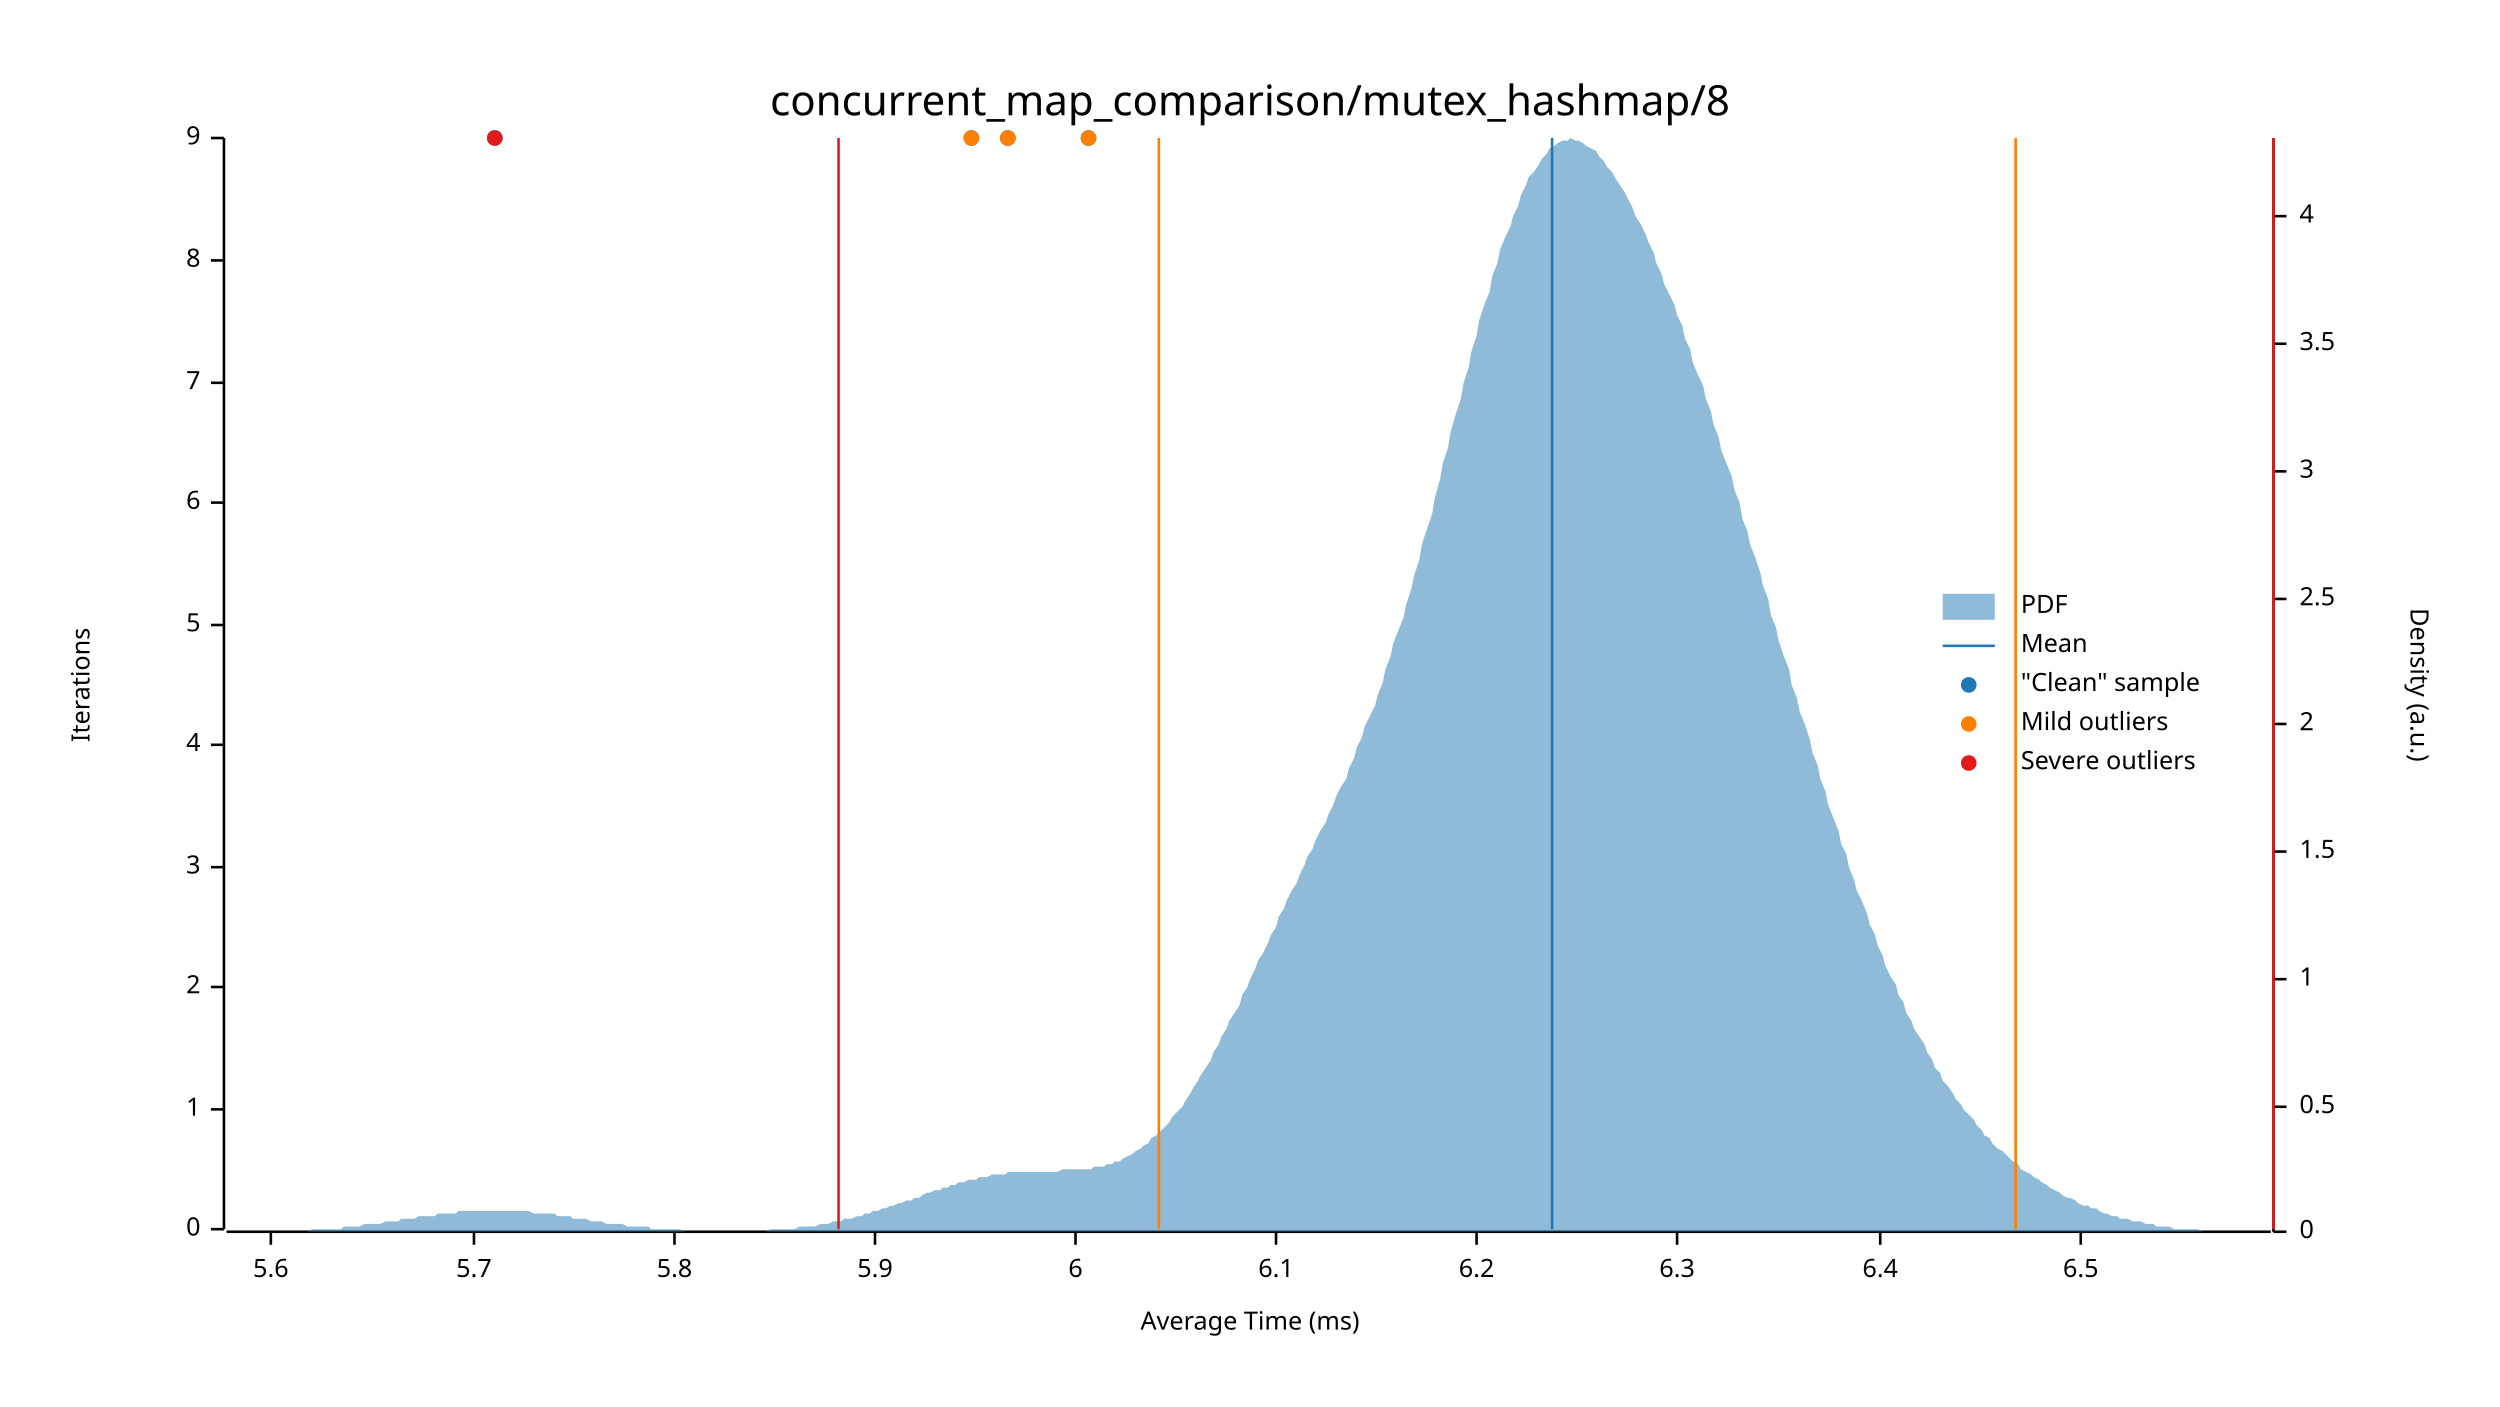
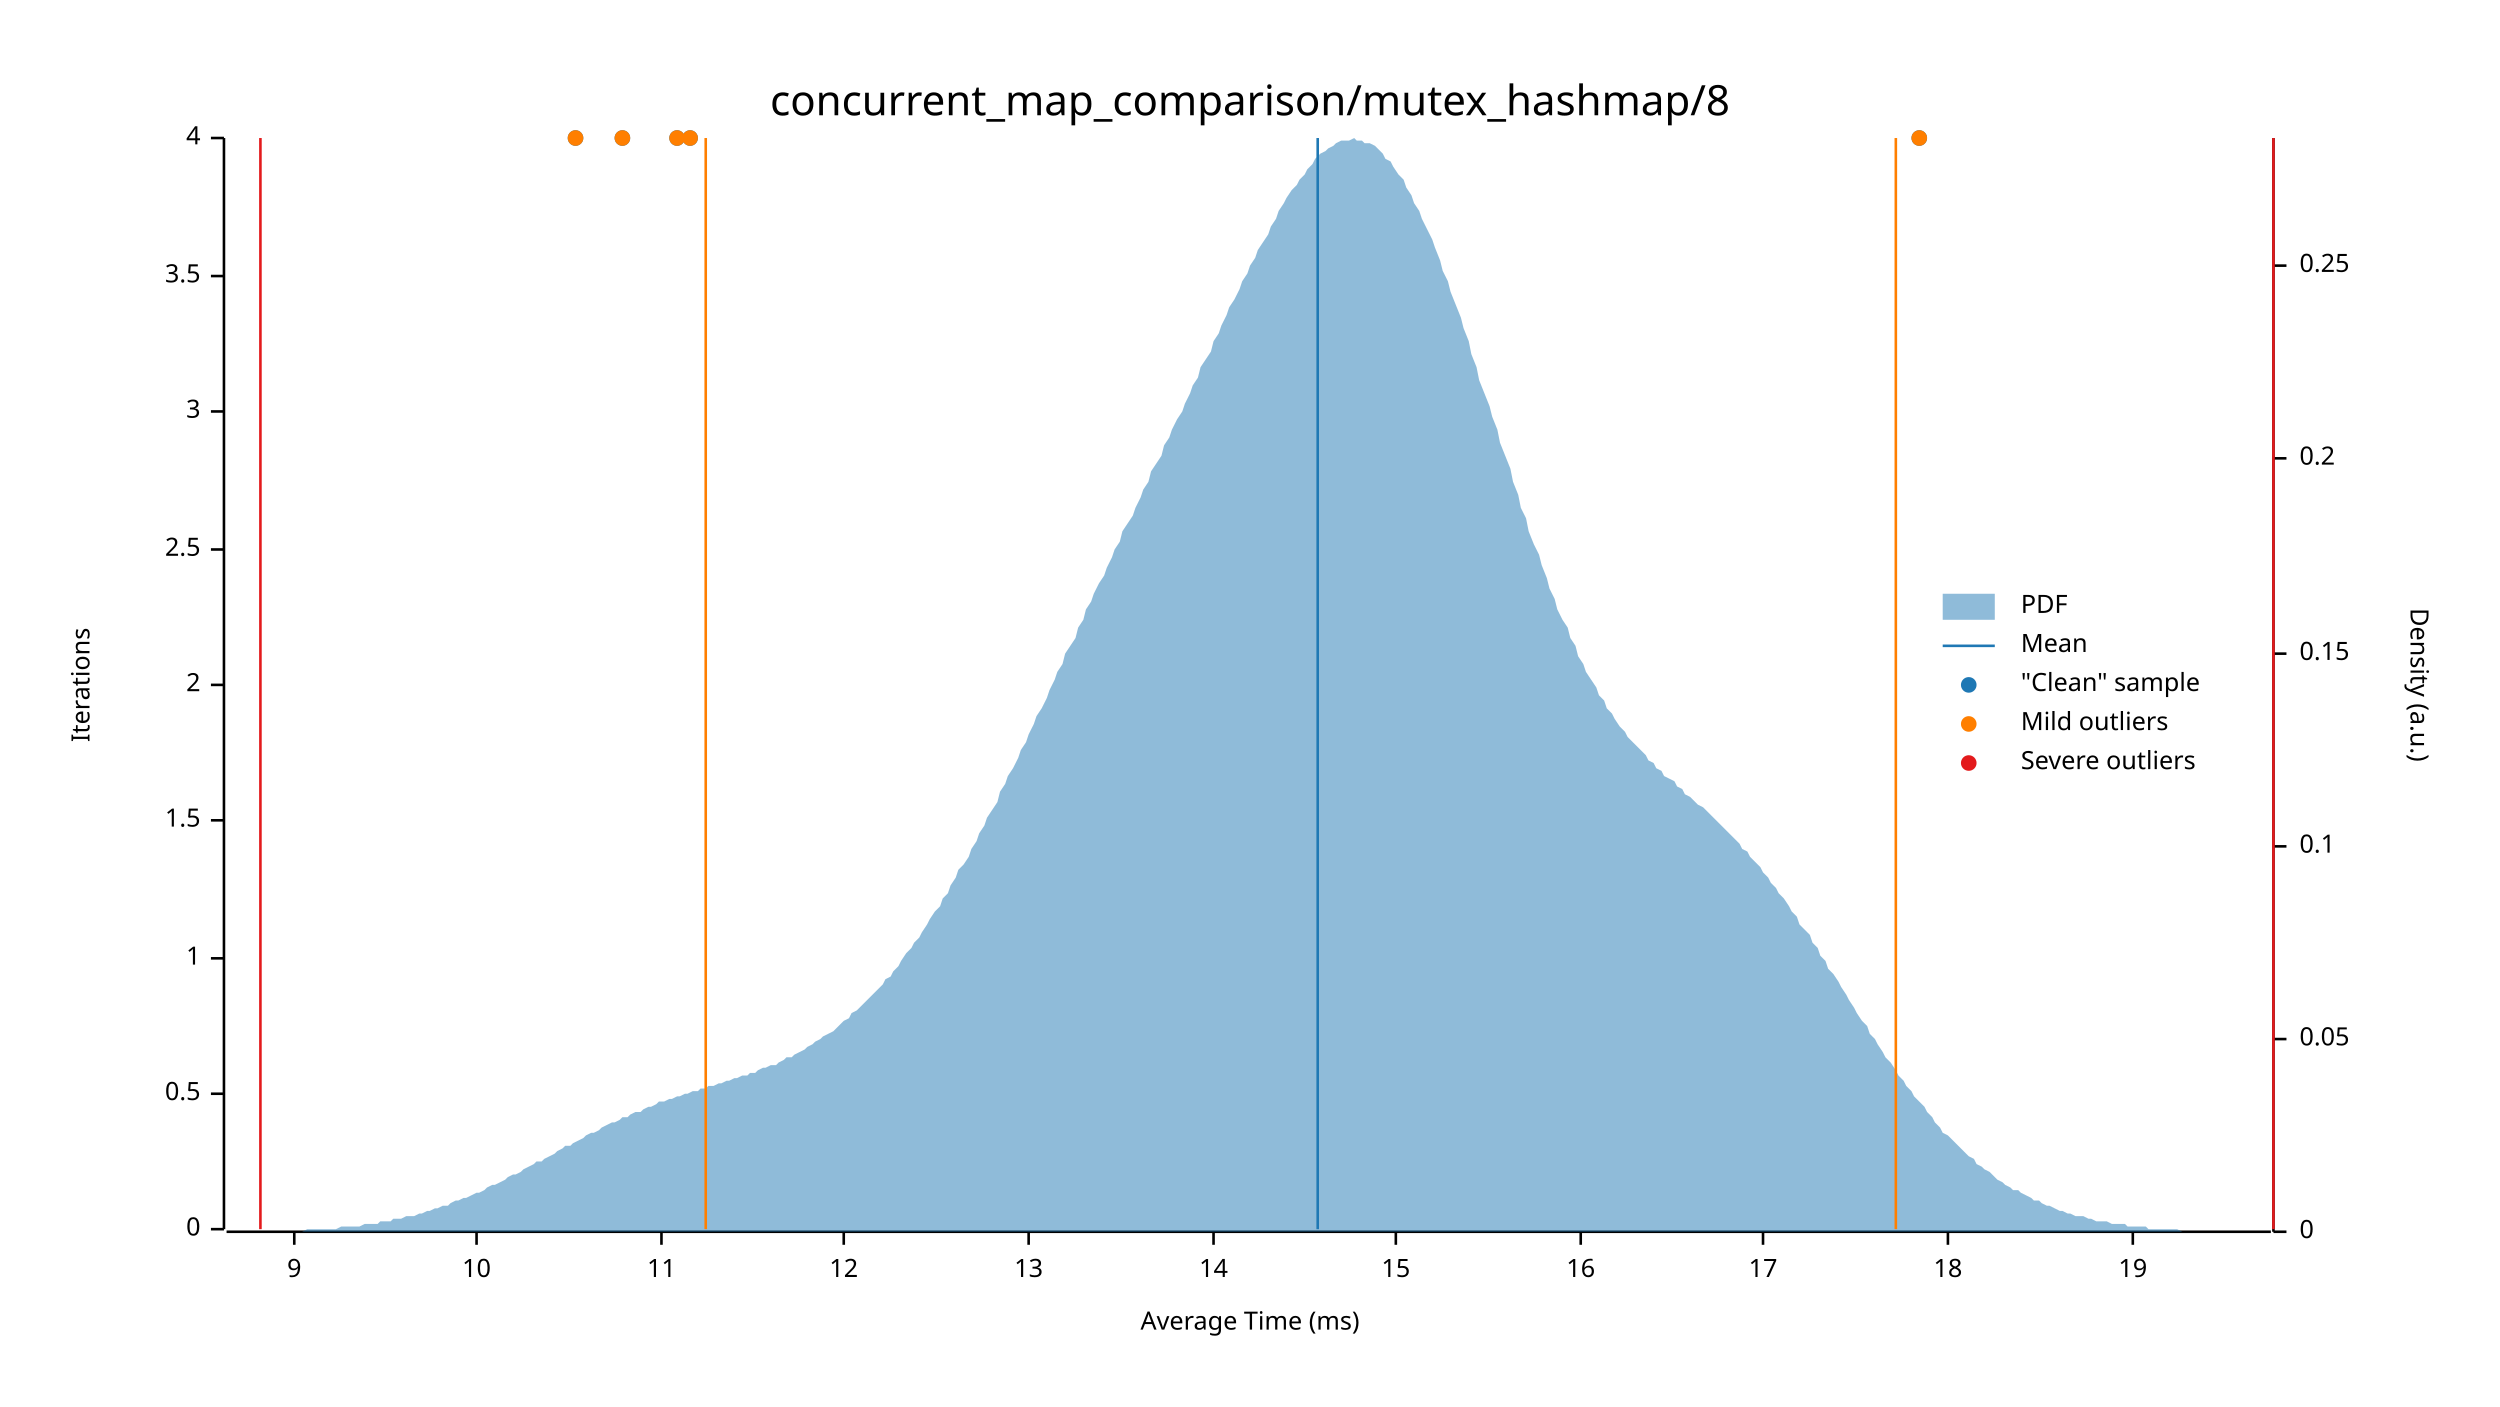
<svg xmlns="http://www.w3.org/2000/svg" width="960" height="540" viewBox="0 0 960 540">
  <text x="480" y="32" dy="0.76em" text-anchor="middle" font-family="sans-serif" font-size="16.129" opacity="1" fill="#000000">
concurrent_map_comparison/mutex_hashmap/8
</text>
  <text x="27" y="263" dy="0.76em" text-anchor="middle" font-family="sans-serif" font-size="9.677" opacity="1" fill="#000000" transform="rotate(270, 27, 263)">
Iterations
</text>
  <text x="480" y="513" dy="-0.5ex" text-anchor="middle" font-family="sans-serif" font-size="9.677" opacity="1" fill="#000000">
Average Time (ms)
</text>
  <polyline fill="none" opacity="1" stroke="#000000" stroke-width="1" points="86,53 86,472 " />
  <text x="77" y="472" dy="0.5ex" text-anchor="end" font-family="sans-serif" font-size="9.677" opacity="1" fill="#000000">
0
</text>
  <polyline fill="none" opacity="1" stroke="#000000" stroke-width="1" points="81,472 86,472 " />
-   <text x="77" y="426" dy="0.5ex" text-anchor="end" font-family="sans-serif" font-size="9.677" opacity="1" fill="#000000">
+   <text x="77" y="420" dy="0.5ex" text-anchor="end" font-family="sans-serif" font-size="9.677" opacity="1" fill="#000000">
+ 0.5
+ </text>
+   <polyline fill="none" opacity="1" stroke="#000000" stroke-width="1" points="81,420 86,420 " />
+   <text x="77" y="368" dy="0.5ex" text-anchor="end" font-family="sans-serif" font-size="9.677" opacity="1" fill="#000000">
1
</text>
-   <polyline fill="none" opacity="1" stroke="#000000" stroke-width="1" points="81,426 86,426 " />
-   <text x="77" y="379" dy="0.5ex" text-anchor="end" font-family="sans-serif" font-size="9.677" opacity="1" fill="#000000">
+   <polyline fill="none" opacity="1" stroke="#000000" stroke-width="1" points="81,368 86,368 " />
+   <text x="77" y="315" dy="0.5ex" text-anchor="end" font-family="sans-serif" font-size="9.677" opacity="1" fill="#000000">
+ 1.5
+ </text>
+   <polyline fill="none" opacity="1" stroke="#000000" stroke-width="1" points="81,315 86,315 " />
+   <text x="77" y="263" dy="0.5ex" text-anchor="end" font-family="sans-serif" font-size="9.677" opacity="1" fill="#000000">
2
</text>
-   <polyline fill="none" opacity="1" stroke="#000000" stroke-width="1" points="81,379 86,379 " />
-   <text x="77" y="333" dy="0.5ex" text-anchor="end" font-family="sans-serif" font-size="9.677" opacity="1" fill="#000000">
+   <polyline fill="none" opacity="1" stroke="#000000" stroke-width="1" points="81,263 86,263 " />
+   <text x="77" y="211" dy="0.5ex" text-anchor="end" font-family="sans-serif" font-size="9.677" opacity="1" fill="#000000">
+ 2.5
+ </text>
+   <polyline fill="none" opacity="1" stroke="#000000" stroke-width="1" points="81,211 86,211 " />
+   <text x="77" y="158" dy="0.5ex" text-anchor="end" font-family="sans-serif" font-size="9.677" opacity="1" fill="#000000">
3
</text>
-   <polyline fill="none" opacity="1" stroke="#000000" stroke-width="1" points="81,333 86,333 " />
-   <text x="77" y="286" dy="0.5ex" text-anchor="end" font-family="sans-serif" font-size="9.677" opacity="1" fill="#000000">
+   <polyline fill="none" opacity="1" stroke="#000000" stroke-width="1" points="81,158 86,158 " />
+   <text x="77" y="106" dy="0.5ex" text-anchor="end" font-family="sans-serif" font-size="9.677" opacity="1" fill="#000000">
+ 3.5
+ </text>
+   <polyline fill="none" opacity="1" stroke="#000000" stroke-width="1" points="81,106 86,106 " />
+   <text x="77" y="53" dy="0.5ex" text-anchor="end" font-family="sans-serif" font-size="9.677" opacity="1" fill="#000000">
4
- </text>
-   <polyline fill="none" opacity="1" stroke="#000000" stroke-width="1" points="81,286 86,286 " />
-   <text x="77" y="240" dy="0.5ex" text-anchor="end" font-family="sans-serif" font-size="9.677" opacity="1" fill="#000000">
- 5
- </text>
-   <polyline fill="none" opacity="1" stroke="#000000" stroke-width="1" points="81,240 86,240 " />
-   <text x="77" y="193" dy="0.5ex" text-anchor="end" font-family="sans-serif" font-size="9.677" opacity="1" fill="#000000">
- 6
- </text>
-   <polyline fill="none" opacity="1" stroke="#000000" stroke-width="1" points="81,193 86,193 " />
-   <text x="77" y="147" dy="0.5ex" text-anchor="end" font-family="sans-serif" font-size="9.677" opacity="1" fill="#000000">
- 7
- </text>
-   <polyline fill="none" opacity="1" stroke="#000000" stroke-width="1" points="81,147 86,147 " />
-   <text x="77" y="100" dy="0.5ex" text-anchor="end" font-family="sans-serif" font-size="9.677" opacity="1" fill="#000000">
- 8
- </text>
-   <polyline fill="none" opacity="1" stroke="#000000" stroke-width="1" points="81,100 86,100 " />
-   <text x="77" y="53" dy="0.5ex" text-anchor="end" font-family="sans-serif" font-size="9.677" opacity="1" fill="#000000">
- 9
</text>
  <polyline fill="none" opacity="1" stroke="#000000" stroke-width="1" points="81,53 86,53 " />
  <polyline fill="none" opacity="1" stroke="#000000" stroke-width="1" points="87,473 872,473 " />
-   <text x="104" y="483" dy="0.76em" text-anchor="middle" font-family="sans-serif" font-size="9.677" opacity="1" fill="#000000">
- 5.6
+   <text x="113" y="483" dy="0.76em" text-anchor="middle" font-family="sans-serif" font-size="9.677" opacity="1" fill="#000000">
+ 9
</text>
-   <polyline fill="none" opacity="1" stroke="#000000" stroke-width="1" points="104,473 104,478 " />
-   <text x="182" y="483" dy="0.76em" text-anchor="middle" font-family="sans-serif" font-size="9.677" opacity="1" fill="#000000">
- 5.7
+   <polyline fill="none" opacity="1" stroke="#000000" stroke-width="1" points="113,473 113,478 " />
+   <text x="183" y="483" dy="0.76em" text-anchor="middle" font-family="sans-serif" font-size="9.677" opacity="1" fill="#000000">
+ 10
</text>
-   <polyline fill="none" opacity="1" stroke="#000000" stroke-width="1" points="182,473 182,478 " />
-   <text x="259" y="483" dy="0.76em" text-anchor="middle" font-family="sans-serif" font-size="9.677" opacity="1" fill="#000000">
- 5.8
+   <polyline fill="none" opacity="1" stroke="#000000" stroke-width="1" points="183,473 183,478 " />
+   <text x="254" y="483" dy="0.76em" text-anchor="middle" font-family="sans-serif" font-size="9.677" opacity="1" fill="#000000">
+ 11
</text>
-   <polyline fill="none" opacity="1" stroke="#000000" stroke-width="1" points="259,473 259,478 " />
-   <text x="336" y="483" dy="0.76em" text-anchor="middle" font-family="sans-serif" font-size="9.677" opacity="1" fill="#000000">
- 5.9
+   <polyline fill="none" opacity="1" stroke="#000000" stroke-width="1" points="254,473 254,478 " />
+   <text x="324" y="483" dy="0.76em" text-anchor="middle" font-family="sans-serif" font-size="9.677" opacity="1" fill="#000000">
+ 12
</text>
-   <polyline fill="none" opacity="1" stroke="#000000" stroke-width="1" points="336,473 336,478 " />
-   <text x="413" y="483" dy="0.76em" text-anchor="middle" font-family="sans-serif" font-size="9.677" opacity="1" fill="#000000">
- 6
+   <polyline fill="none" opacity="1" stroke="#000000" stroke-width="1" points="324,473 324,478 " />
+   <text x="395" y="483" dy="0.76em" text-anchor="middle" font-family="sans-serif" font-size="9.677" opacity="1" fill="#000000">
+ 13
</text>
-   <polyline fill="none" opacity="1" stroke="#000000" stroke-width="1" points="413,473 413,478 " />
-   <text x="490" y="483" dy="0.76em" text-anchor="middle" font-family="sans-serif" font-size="9.677" opacity="1" fill="#000000">
- 6.1
+   <polyline fill="none" opacity="1" stroke="#000000" stroke-width="1" points="395,473 395,478 " />
+   <text x="466" y="483" dy="0.76em" text-anchor="middle" font-family="sans-serif" font-size="9.677" opacity="1" fill="#000000">
+ 14
</text>
-   <polyline fill="none" opacity="1" stroke="#000000" stroke-width="1" points="490,473 490,478 " />
-   <text x="567" y="483" dy="0.76em" text-anchor="middle" font-family="sans-serif" font-size="9.677" opacity="1" fill="#000000">
- 6.2
+   <polyline fill="none" opacity="1" stroke="#000000" stroke-width="1" points="466,473 466,478 " />
+   <text x="536" y="483" dy="0.76em" text-anchor="middle" font-family="sans-serif" font-size="9.677" opacity="1" fill="#000000">
+ 15
</text>
-   <polyline fill="none" opacity="1" stroke="#000000" stroke-width="1" points="567,473 567,478 " />
-   <text x="644" y="483" dy="0.76em" text-anchor="middle" font-family="sans-serif" font-size="9.677" opacity="1" fill="#000000">
- 6.3
+   <polyline fill="none" opacity="1" stroke="#000000" stroke-width="1" points="536,473 536,478 " />
+   <text x="607" y="483" dy="0.76em" text-anchor="middle" font-family="sans-serif" font-size="9.677" opacity="1" fill="#000000">
+ 16
</text>
-   <polyline fill="none" opacity="1" stroke="#000000" stroke-width="1" points="644,473 644,478 " />
-   <text x="722" y="483" dy="0.76em" text-anchor="middle" font-family="sans-serif" font-size="9.677" opacity="1" fill="#000000">
- 6.4
+   <polyline fill="none" opacity="1" stroke="#000000" stroke-width="1" points="607,473 607,478 " />
+   <text x="677" y="483" dy="0.76em" text-anchor="middle" font-family="sans-serif" font-size="9.677" opacity="1" fill="#000000">
+ 17
</text>
-   <polyline fill="none" opacity="1" stroke="#000000" stroke-width="1" points="722,473 722,478 " />
-   <text x="799" y="483" dy="0.76em" text-anchor="middle" font-family="sans-serif" font-size="9.677" opacity="1" fill="#000000">
- 6.5
+   <polyline fill="none" opacity="1" stroke="#000000" stroke-width="1" points="677,473 677,478 " />
+   <text x="748" y="483" dy="0.76em" text-anchor="middle" font-family="sans-serif" font-size="9.677" opacity="1" fill="#000000">
+ 18
</text>
-   <polyline fill="none" opacity="1" stroke="#000000" stroke-width="1" points="799,473 799,478 " />
+   <polyline fill="none" opacity="1" stroke="#000000" stroke-width="1" points="748,473 748,478 " />
+   <text x="819" y="483" dy="0.76em" text-anchor="middle" font-family="sans-serif" font-size="9.677" opacity="1" fill="#000000">
+ 19
+ </text>
+   <polyline fill="none" opacity="1" stroke="#000000" stroke-width="1" points="819,473 819,478 " />
  <text x="933" y="263" dy="0.76em" text-anchor="middle" font-family="sans-serif" font-size="9.677" opacity="1" fill="#000000" transform="rotate(90, 933, 263)">
Density (a.u.)
</text>
  <polyline fill="none" opacity="1" stroke="#000000" stroke-width="1" points="873,53 873,473 " />
  <text x="883" y="473" dy="0.5ex" text-anchor="start" font-family="sans-serif" font-size="9.677" opacity="1" fill="#000000">
0
</text>
  <polyline fill="none" opacity="1" stroke="#000000" stroke-width="1" points="873,473 878,473 " />
-   <text x="883" y="425" dy="0.5ex" text-anchor="start" font-family="sans-serif" font-size="9.677" opacity="1" fill="#000000">
- 0.5
+   <text x="883" y="399" dy="0.5ex" text-anchor="start" font-family="sans-serif" font-size="9.677" opacity="1" fill="#000000">
+ 0.05
</text>
-   <polyline fill="none" opacity="1" stroke="#000000" stroke-width="1" points="873,425 878,425 " />
-   <text x="883" y="376" dy="0.5ex" text-anchor="start" font-family="sans-serif" font-size="9.677" opacity="1" fill="#000000">
- 1
+   <polyline fill="none" opacity="1" stroke="#000000" stroke-width="1" points="873,399 878,399 " />
+   <text x="883" y="325" dy="0.5ex" text-anchor="start" font-family="sans-serif" font-size="9.677" opacity="1" fill="#000000">
+ 0.1
</text>
-   <polyline fill="none" opacity="1" stroke="#000000" stroke-width="1" points="873,376 878,376 " />
-   <text x="883" y="327" dy="0.5ex" text-anchor="start" font-family="sans-serif" font-size="9.677" opacity="1" fill="#000000">
- 1.5
+   <polyline fill="none" opacity="1" stroke="#000000" stroke-width="1" points="873,325 878,325 " />
+   <text x="883" y="251" dy="0.5ex" text-anchor="start" font-family="sans-serif" font-size="9.677" opacity="1" fill="#000000">
+ 0.15
</text>
-   <polyline fill="none" opacity="1" stroke="#000000" stroke-width="1" points="873,327 878,327 " />
-   <text x="883" y="278" dy="0.5ex" text-anchor="start" font-family="sans-serif" font-size="9.677" opacity="1" fill="#000000">
- 2
+   <polyline fill="none" opacity="1" stroke="#000000" stroke-width="1" points="873,251 878,251 " />
+   <text x="883" y="176" dy="0.5ex" text-anchor="start" font-family="sans-serif" font-size="9.677" opacity="1" fill="#000000">
+ 0.2
</text>
-   <polyline fill="none" opacity="1" stroke="#000000" stroke-width="1" points="873,278 878,278 " />
-   <text x="883" y="230" dy="0.5ex" text-anchor="start" font-family="sans-serif" font-size="9.677" opacity="1" fill="#000000">
- 2.5
+   <polyline fill="none" opacity="1" stroke="#000000" stroke-width="1" points="873,176 878,176 " />
+   <text x="883" y="102" dy="0.5ex" text-anchor="start" font-family="sans-serif" font-size="9.677" opacity="1" fill="#000000">
+ 0.25
</text>
-   <polyline fill="none" opacity="1" stroke="#000000" stroke-width="1" points="873,230 878,230 " />
-   <text x="883" y="181" dy="0.5ex" text-anchor="start" font-family="sans-serif" font-size="9.677" opacity="1" fill="#000000">
- 3
- </text>
-   <polyline fill="none" opacity="1" stroke="#000000" stroke-width="1" points="873,181 878,181 " />
-   <text x="883" y="132" dy="0.5ex" text-anchor="start" font-family="sans-serif" font-size="9.677" opacity="1" fill="#000000">
- 3.5
- </text>
-   <polyline fill="none" opacity="1" stroke="#000000" stroke-width="1" points="873,132 878,132 " />
-   <text x="883" y="83" dy="0.5ex" text-anchor="start" font-family="sans-serif" font-size="9.677" opacity="1" fill="#000000">
- 4
- </text>
-   <polyline fill="none" opacity="1" stroke="#000000" stroke-width="1" points="873,83 878,83 " />
-   <polygon opacity="0.5" fill="#1F78B4" points="87,473 88,473 90,473 91,473 93,473 94,473 96,473 98,473 99,473 101,473 102,473 104,473 105,473 107,473 109,473 110,473 112,473 113,473 115,473 116,473 118,473 120,472 121,472 123,472 124,472 126,472 127,472 129,472 131,472 132,471 134,471 135,471 137,471 138,471 140,470 142,470 143,470 145,470 146,470 148,469 150,469 151,469 153,469 154,468 156,468 157,468 159,468 161,467 162,467 164,467 165,467 167,467 168,466 170,466 172,466 173,466 175,466 176,465 178,465 179,465 181,465 183,465 184,465 186,465 187,465 189,465 190,465 192,465 194,465 195,465 197,465 198,465 200,465 201,465 203,465 205,466 206,466 208,466 209,466 211,466 213,466 214,467 216,467 217,467 219,467 220,468 222,468 224,468 225,468 227,469 228,469 230,469 231,469 233,470 235,470 236,470 238,470 239,470 241,471 242,471 244,471 246,471 247,471 249,471 250,472 252,472 253,472 255,472 257,472 258,472 260,472 261,472 263,473 264,473 266,473 268,473 269,473 271,473 272,473 274,473 276,473 277,473 279,473 280,473 282,473 283,473 285,473 287,473 288,473 290,473 291,473 293,473 294,473 296,472 298,472 299,472 301,472 302,472 304,472 305,472 307,471 309,471 310,471 312,471 313,471 315,470 316,470 318,470 320,469 321,469 323,469 324,468 326,468 327,468 329,467 331,467 332,466 334,466 335,465 337,465 339,464 340,464 342,463 343,463 345,462 346,462 348,461 350,461 351,460 353,460 354,459 356,458 357,458 359,457 361,457 362,456 364,456 365,455 367,455 368,454 370,454 372,453 373,453 375,453 376,452 378,452 379,452 381,451 383,451 384,451 386,451 387,450 389,450 391,450 392,450 394,450 395,450 397,450 398,450 400,450 402,450 403,450 405,450 406,450 408,449 409,449 411,449 413,449 414,449 416,449 417,449 419,449 420,448 422,448 424,448 425,447 427,447 428,446 430,446 431,445 433,444 435,443 436,442 438,441 439,440 441,439 442,437 444,436 446,434 447,433 449,431 450,429 452,427 454,425 455,423 457,420 458,418 460,415 461,413 463,410 465,407 466,404 468,401 469,398 471,395 472,392 474,389 476,386 477,382 479,379 480,376 482,372 483,369 485,366 487,362 488,359 490,356 491,352 493,349 494,346 496,342 498,339 499,336 501,332 502,329 504,326 505,323 507,319 509,316 510,313 512,309 513,306 515,302 517,299 518,295 520,291 521,287 523,283 524,279 526,275 528,271 529,267 531,262 532,257 534,252 535,247 537,242 539,237 540,232 542,226 543,221 545,215 546,209 548,203 550,197 551,191 553,184 554,178 556,172 557,166 559,159 561,153 562,147 564,141 565,135 567,129 568,123 570,117 572,112 573,106 575,101 576,96 578,91 580,87 581,83 583,79 584,75 586,71 587,68 589,66 591,63 592,61 594,59 595,57 597,56 598,55 600,54 602,54 603,53 605,54 606,54 608,55 609,56 611,57 613,58 614,60 616,62 617,64 619,66 620,68 622,71 624,74 625,76 627,80 628,83 630,86 632,90 633,93 635,97 636,101 638,105 639,109 641,113 643,117 644,121 646,125 647,130 649,134 650,139 652,144 654,148 655,153 657,158 658,163 660,168 661,173 663,178 665,183 666,188 668,193 669,199 671,204 672,209 674,214 676,220 677,225 679,230 680,236 682,241 683,246 685,252 687,257 688,263 690,268 691,273 693,278 695,284 696,289 698,294 699,299 701,304 702,309 704,314 706,319 707,324 709,328 710,333 712,338 713,342 715,346 717,351 718,355 720,359 721,363 723,367 724,371 726,375 728,378 729,382 731,385 732,389 734,392 735,395 737,398 739,401 740,404 742,407 743,410 745,412 746,415 748,417 750,420 751,422 753,424 754,426 756,428 758,430 759,432 761,434 762,436 764,437 765,439 767,441 769,442 770,443 772,445 773,446 775,447 776,449 778,450 780,451 781,452 783,453 784,454 786,455 787,456 789,457 791,458 792,459 794,460 795,460 797,461 798,462 800,463 802,463 803,464 805,464 806,465 808,466 809,466 811,467 813,467 814,468 816,468 817,468 819,469 821,469 822,469 824,470 825,470 827,470 828,471 830,471 832,471 833,471 835,472 836,472 838,472 839,472 841,472 843,472 844,472 846,473 847,473 849,473 850,473 852,473 854,473 855,473 857,473 858,473 860,473 861,473 863,473 865,473 866,473 868,473 869,473 871,473 873,473 873,473 87,473 " />
-   <polyline fill="none" opacity="1" stroke="#1F78B4" stroke-width="1" points="596,472 596,53 " />
-   <polyline fill="none" opacity="1" stroke="#FF7F00" stroke-width="1" points="445,472 445,53 " />
-   <polyline fill="none" opacity="1" stroke="#FF7F00" stroke-width="1" points="774,472 774,53 " />
-   <polyline fill="none" opacity="1" stroke="#E31A1C" stroke-width="1" points="322,472 322,53 " />
+   <polyline fill="none" opacity="1" stroke="#000000" stroke-width="1" points="873,102 878,102 " />
+   <polygon opacity="0.5" fill="#1F78B4" points="87,473 88,473 90,473 91,473 93,473 94,473 96,473 98,473 99,473 101,473 102,473 104,473 105,473 107,473 109,473 110,473 112,473 113,473 115,473 116,473 118,472 120,472 121,472 123,472 124,472 126,472 127,472 129,472 131,471 132,471 134,471 135,471 137,471 138,471 140,470 142,470 143,470 145,470 146,469 148,469 150,469 151,468 153,468 154,468 156,467 157,467 159,467 161,466 162,466 164,465 165,465 167,464 168,464 170,463 172,463 173,462 175,461 176,461 178,460 179,460 181,459 183,458 184,458 186,457 187,456 189,455 190,455 192,454 194,453 195,452 197,451 198,451 200,450 201,449 203,448 205,447 206,446 208,446 209,445 211,444 213,443 214,442 216,441 217,440 219,440 220,439 222,438 224,437 225,436 227,435 228,435 230,434 231,433 233,432 235,431 236,431 238,430 239,429 241,429 242,428 244,427 246,427 247,426 249,425 250,425 252,424 253,423 255,423 257,422 258,422 260,421 261,421 263,420 264,420 266,419 268,419 269,418 271,418 272,417 274,417 276,416 277,416 279,415 280,415 282,414 283,414 285,413 287,413 288,412 290,412 291,411 293,410 294,410 296,409 298,409 299,408 301,407 302,406 304,406 305,405 307,404 309,403 310,402 312,401 313,400 315,399 316,398 318,397 320,396 321,395 323,393 324,392 326,391 327,389 329,388 331,386 332,385 334,383 335,382 337,380 339,378 340,376 342,375 343,373 345,371 346,369 348,366 350,364 351,362 353,360 354,358 356,355 357,353 359,350 361,348 362,345 364,343 365,340 367,337 368,334 370,332 372,329 373,326 375,323 376,320 378,317 379,314 381,311 383,308 384,304 386,301 387,298 389,295 391,291 392,288 394,285 395,282 397,278 398,275 400,272 402,268 403,265 405,261 406,258 408,255 409,251 411,248 413,245 414,241 416,238 417,234 419,231 420,228 422,224 424,221 425,218 427,214 428,211 430,208 431,204 433,201 435,198 436,195 438,191 439,188 441,185 442,181 444,178 446,175 447,171 449,168 450,165 452,161 454,158 455,155 457,151 458,148 460,145 461,141 463,138 465,135 466,131 468,128 469,125 471,121 472,118 474,115 476,111 477,108 479,105 480,102 482,99 483,96 485,93 487,90 488,87 490,84 491,81 493,78 494,76 496,73 498,71 499,69 501,67 502,65 504,63 505,61 507,59 509,58 510,57 512,56 513,55 515,54 517,54 518,54 520,53 521,54 523,54 524,55 526,55 528,56 529,57 531,59 532,61 534,62 535,64 537,67 539,69 540,72 542,75 543,78 545,81 546,84 548,88 550,92 551,95 553,100 554,104 556,108 557,112 559,117 561,122 562,126 564,131 565,136 567,141 568,146 570,151 572,156 573,160 575,165 576,170 578,175 580,180 581,185 583,190 584,195 586,199 587,204 589,209 591,213 592,217 594,222 595,226 597,230 598,234 600,238 602,241 603,245 605,248 606,252 608,255 609,258 611,261 613,264 614,267 616,269 617,272 619,274 620,276 622,279 624,281 625,283 627,285 628,286 630,288 632,290 633,292 635,293 636,295 638,296 639,298 641,299 643,300 644,302 646,303 647,305 649,306 650,307 652,309 654,310 655,311 657,313 658,314 660,316 661,317 663,319 665,321 666,322 668,324 669,326 671,327 672,329 674,331 676,333 677,335 679,337 680,339 682,341 683,343 685,345 687,348 688,350 690,352 691,355 693,357 695,359 696,362 698,364 699,367 701,369 702,372 704,374 706,377 707,379 709,382 710,384 712,387 713,389 715,392 717,394 718,397 720,399 721,401 723,404 724,406 726,408 728,411 729,413 731,415 732,417 734,419 735,421 737,423 739,425 740,427 742,429 743,431 745,433 746,435 748,436 750,438 751,439 753,441 754,442 756,444 758,445 759,447 761,448 762,449 764,450 765,451 767,453 769,454 770,455 772,456 773,457 775,457 776,458 778,459 780,460 781,461 783,461 784,462 786,463 787,463 789,464 791,465 792,465 794,466 795,466 797,467 798,467 800,467 802,468 803,468 805,469 806,469 808,469 809,469 811,470 813,470 814,470 816,470 817,471 819,471 821,471 822,471 824,471 825,472 827,472 828,472 830,472 832,472 833,472 835,472 836,472 838,473 839,473 841,473 843,473 844,473 846,473 847,473 849,473 850,473 852,473 854,473 855,473 857,473 858,473 860,473 861,473 863,473 865,473 866,473 868,473 869,473 871,473 873,473 873,473 87,473 " />
+   <polyline fill="none" opacity="1" stroke="#1F78B4" stroke-width="1" points="506,472 506,53 " />
+   <polyline fill="none" opacity="1" stroke="#FF7F00" stroke-width="1" points="271,472 271,53 " />
+   <polyline fill="none" opacity="1" stroke="#FF7F00" stroke-width="1" points="728,472 728,53 " />
+   <polyline fill="none" opacity="1" stroke="#E31A1C" stroke-width="1" points="100,472 100,53 " />
  <polyline fill="none" opacity="1" stroke="#E31A1C" stroke-width="1" points="873,472 873,53 " />
-   <circle cx="190" cy="53" r="3" opacity="1" fill="#1F78B4" stroke="none" stroke-width="1" />
-   <circle cx="387" cy="53" r="3" opacity="1" fill="#1F78B4" stroke="none" stroke-width="1" />
-   <circle cx="373" cy="53" r="3" opacity="1" fill="#1F78B4" stroke="none" stroke-width="1" />
-   <circle cx="418" cy="53" r="3" opacity="1" fill="#1F78B4" stroke="none" stroke-width="1" />
-   <circle cx="387" cy="53" r="3" opacity="1" fill="#FF7F00" stroke="none" stroke-width="1" />
-   <circle cx="373" cy="53" r="3" opacity="1" fill="#FF7F00" stroke="none" stroke-width="1" />
-   <circle cx="418" cy="53" r="3" opacity="1" fill="#FF7F00" stroke="none" stroke-width="1" />
-   <circle cx="190" cy="53" r="3" opacity="1" fill="#E31A1C" stroke="none" stroke-width="1" />
+   <circle cx="239" cy="53" r="3" opacity="1" fill="#1F78B4" stroke="none" stroke-width="1" />
+   <circle cx="265" cy="53" r="3" opacity="1" fill="#1F78B4" stroke="none" stroke-width="1" />
+   <circle cx="737" cy="53" r="3" opacity="1" fill="#1F78B4" stroke="none" stroke-width="1" />
+   <circle cx="221" cy="53" r="3" opacity="1" fill="#1F78B4" stroke="none" stroke-width="1" />
+   <circle cx="260" cy="53" r="3" opacity="1" fill="#1F78B4" stroke="none" stroke-width="1" />
+   <circle cx="239" cy="53" r="3" opacity="1" fill="#FF7F00" stroke="none" stroke-width="1" />
+   <circle cx="265" cy="53" r="3" opacity="1" fill="#FF7F00" stroke="none" stroke-width="1" />
+   <circle cx="737" cy="53" r="3" opacity="1" fill="#FF7F00" stroke="none" stroke-width="1" />
+   <circle cx="221" cy="53" r="3" opacity="1" fill="#FF7F00" stroke="none" stroke-width="1" />
+   <circle cx="260" cy="53" r="3" opacity="1" fill="#FF7F00" stroke="none" stroke-width="1" />
  <text x="776" y="228" dy="0.76em" text-anchor="start" font-family="sans-serif" font-size="9.677" opacity="1" fill="#000000">
PDF
</text>
  <text x="776" y="243" dy="0.76em" text-anchor="start" font-family="sans-serif" font-size="9.677" opacity="1" fill="#000000">
Mean
</text>
  <text x="776" y="258" dy="0.76em" text-anchor="start" font-family="sans-serif" font-size="9.677" opacity="1" fill="#000000">
"Clean" sample
</text>
  <text x="776" y="273" dy="0.76em" text-anchor="start" font-family="sans-serif" font-size="9.677" opacity="1" fill="#000000">
Mild outliers
</text>
  <text x="776" y="288" dy="0.76em" text-anchor="start" font-family="sans-serif" font-size="9.677" opacity="1" fill="#000000">
Severe outliers
</text>
  <rect x="746" y="228" width="20" height="10" opacity="0.5" fill="#1F78B4" stroke="none" />
  <polyline fill="none" opacity="1" stroke="#1F78B4" stroke-width="1" points="746,248 766,248 " />
  <circle cx="756" cy="263" r="3" opacity="1" fill="#1F78B4" stroke="none" stroke-width="1" />
  <circle cx="756" cy="278" r="3" opacity="1" fill="#FF7F00" stroke="none" stroke-width="1" />
  <circle cx="756" cy="293" r="3" opacity="1" fill="#E31A1C" stroke="none" stroke-width="1" />
</svg>
